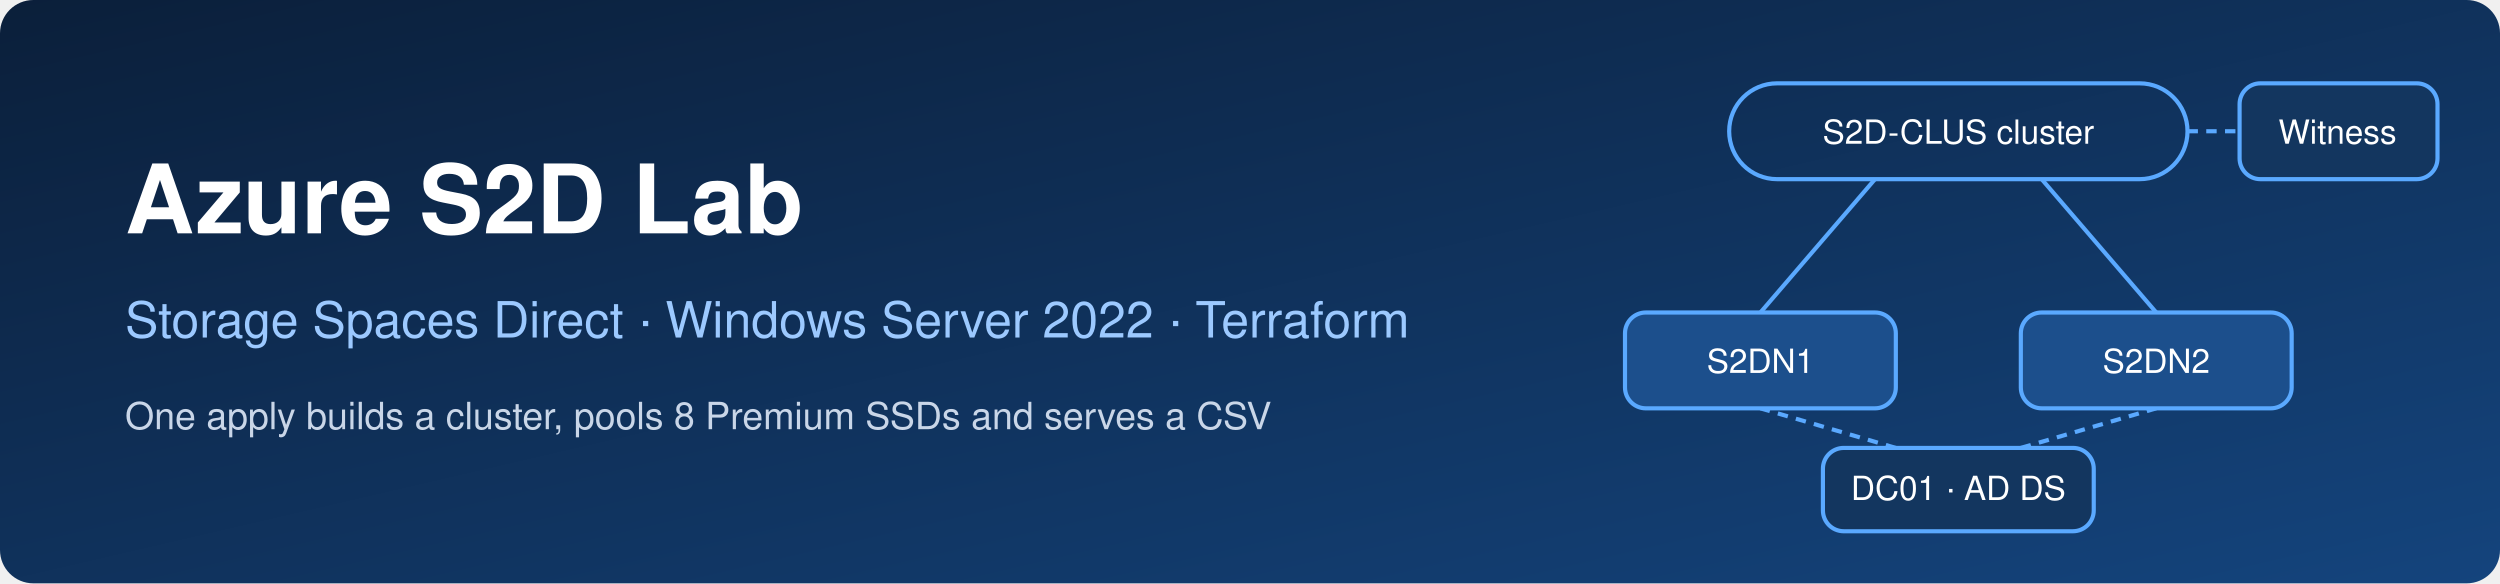
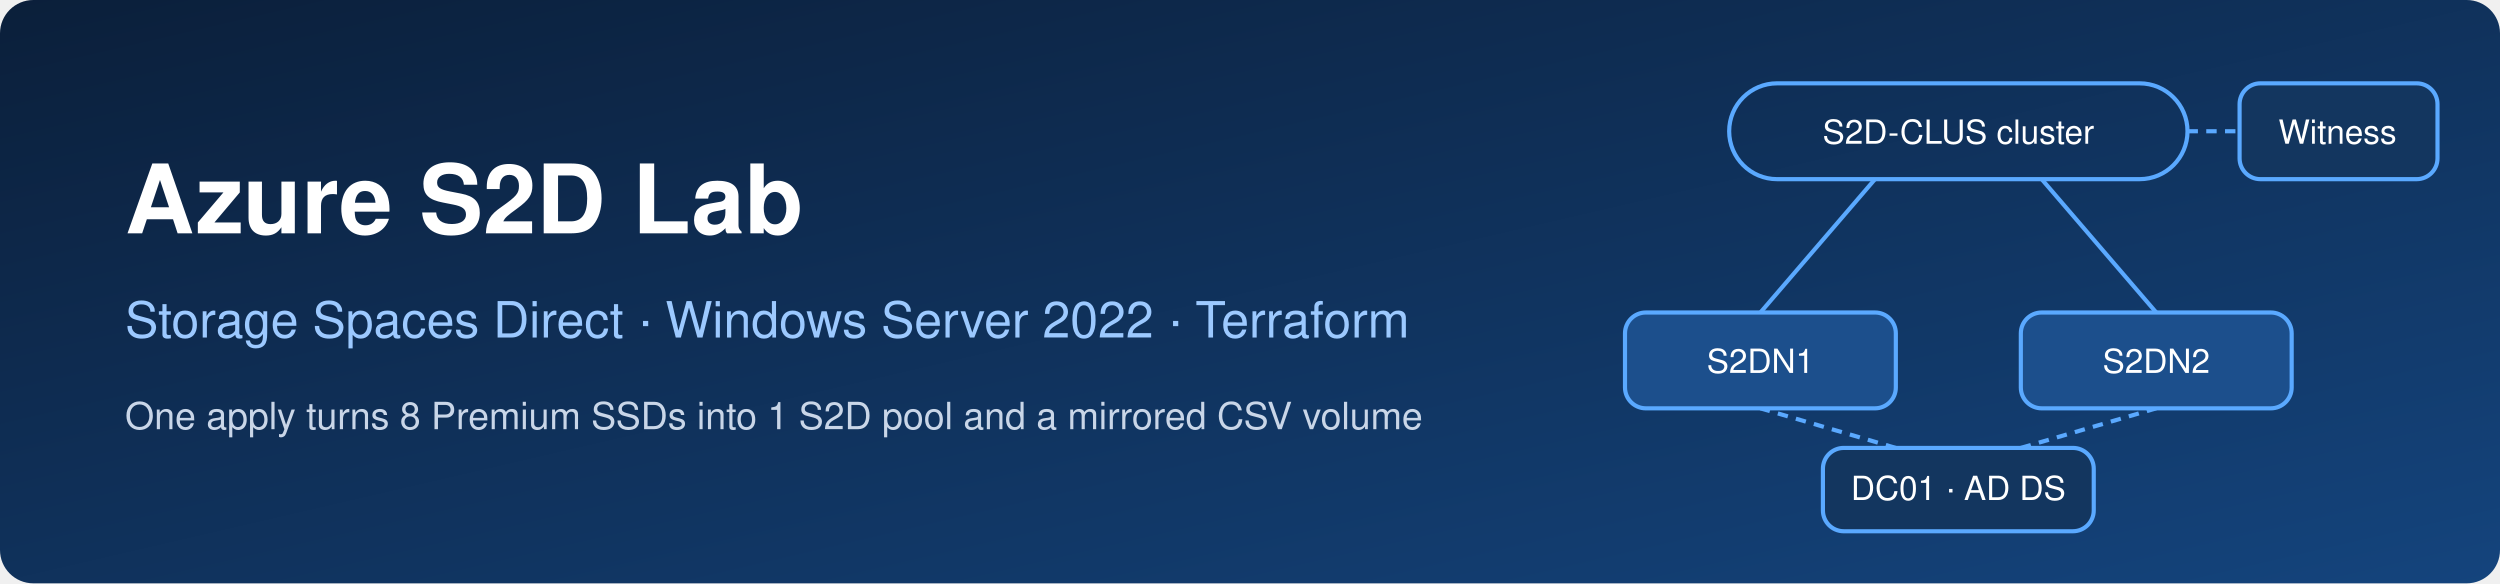
<svg xmlns="http://www.w3.org/2000/svg" width="1200" height="280" viewBox="0 0 1200 280" role="img" aria-labelledby="title desc">
  <defs>
    <linearGradient id="bg" x1="0" y1="0" x2="1" y2="1">
      <stop offset="0" stop-color="#0b1f3a" />
      <stop offset="1" stop-color="#14447d" />
    </linearGradient>
  </defs>
  <rect width="1200" height="280" rx="16" fill="url(#bg)" />
  <text x="60" y="112" font-family="Segoe UI, Helvetica, Arial, sans-serif" font-size="46" font-weight="700" fill="#ffffff">Azure S2D Lab</text>
  <text x="60" y="162" font-family="Segoe UI, Helvetica, Arial, sans-serif" font-size="24" fill="#9cc9ff">Storage Spaces Direct · Windows Server 2022 · Terraform</text>
-   <text x="60" y="206" font-family="Segoe UI, Helvetica, Arial, sans-serif" font-size="18" fill="#c9d6e8">One apply builds a cluster, pools 8 Premium SSDs and serves a CSV</text>
+   <text x="60" y="206" font-family="Segoe UI, Helvetica, Arial, sans-serif" font-size="18" fill="#c9d6e8">One apply turns 8 Premium SSDs into 1 S2D pool and a mirrored CSV volume</text>
  <g font-family="Segoe UI, Helvetica, Arial, sans-serif" font-size="16" text-anchor="middle">
    <line x1="845" y1="150" x2="900" y2="86" stroke="#5aa9ff" stroke-width="2" />
    <line x1="1035" y1="150" x2="980" y2="86" stroke="#5aa9ff" stroke-width="2" />
    <line x1="910" y1="215" x2="845" y2="196" stroke="#5aa9ff" stroke-width="2" stroke-dasharray="5 4" />
    <line x1="970" y1="215" x2="1035" y2="196" stroke="#5aa9ff" stroke-width="2" stroke-dasharray="5 4" />
    <line x1="1050" y1="63" x2="1075" y2="63" stroke="#5aa9ff" stroke-width="2" stroke-dasharray="5 4" />
    <rect x="830" y="40" width="220" height="46" rx="23" fill="none" stroke="#5aa9ff" stroke-width="2" />
    <text x="940" y="69" fill="#ffffff">S2D-CLUS cluster</text>
    <rect x="1075" y="40" width="95" height="46" rx="10" fill="#13365f" stroke="#5aa9ff" stroke-width="2" />
    <text x="1122" y="69" fill="#ffffff">Witness</text>
    <rect x="780" y="150" width="130" height="46" rx="10" fill="#1c4f8c" stroke="#5aa9ff" stroke-width="2" />
    <text x="845" y="179" fill="#ffffff">S2DN1</text>
    <rect x="970" y="150" width="130" height="46" rx="10" fill="#1c4f8c" stroke="#5aa9ff" stroke-width="2" />
    <text x="1035" y="179" fill="#ffffff">S2DN2</text>
    <rect x="875" y="215" width="130" height="40" rx="10" fill="#13365f" stroke="#5aa9ff" stroke-width="2" />
    <text x="940" y="240" fill="#ffffff">DC01 · AD DS</text>
  </g>
</svg>
